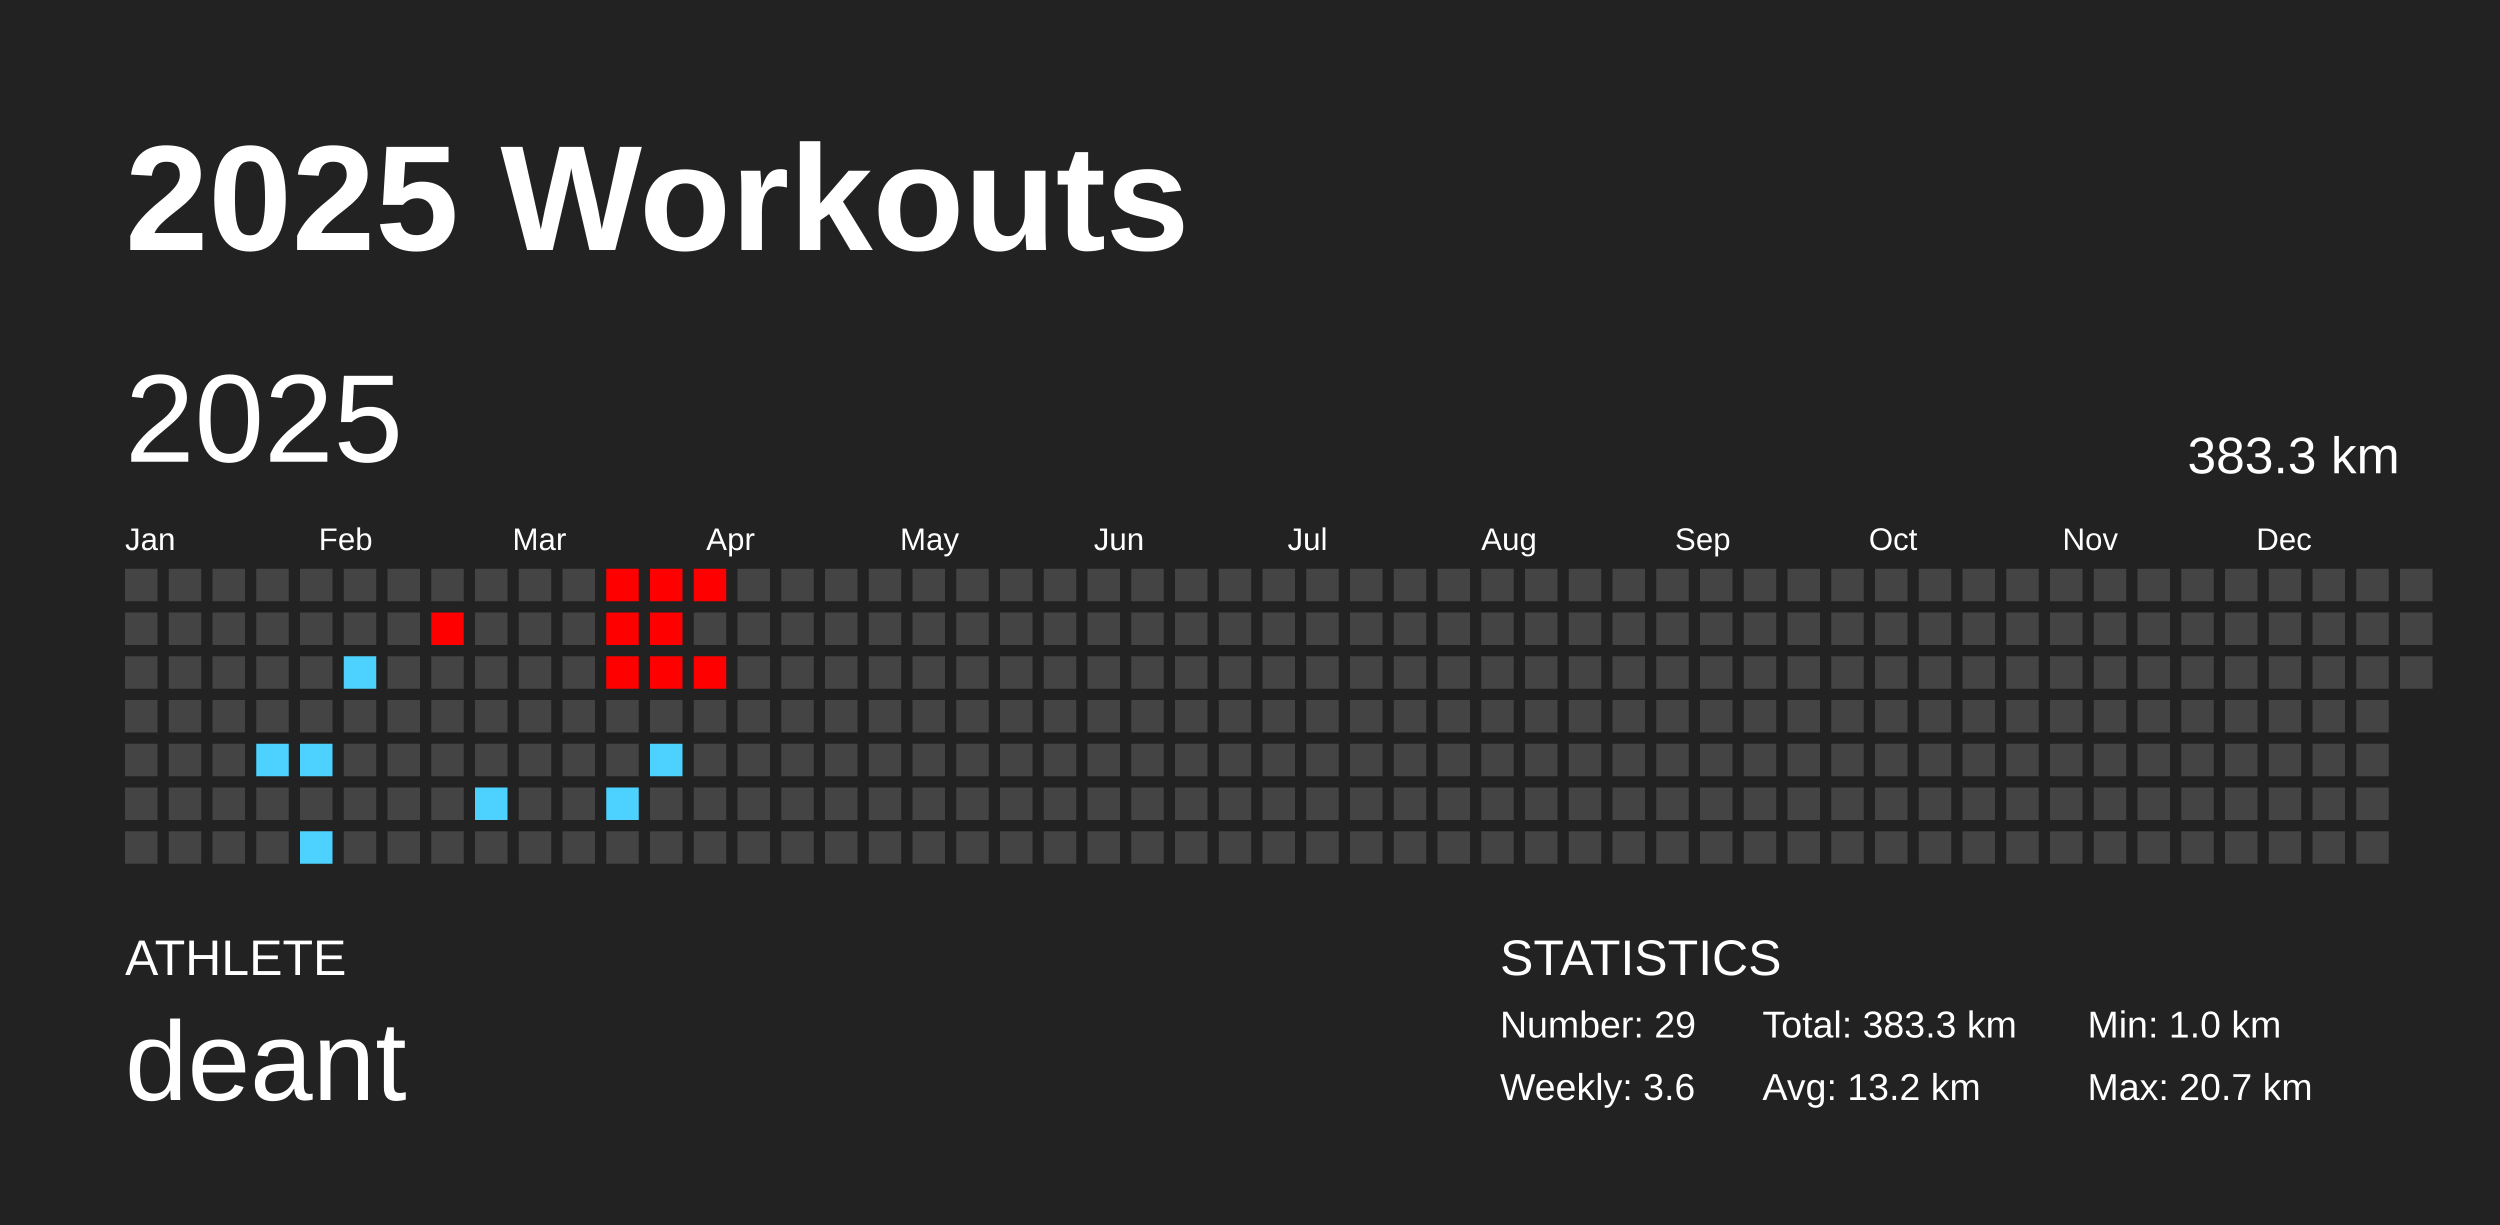
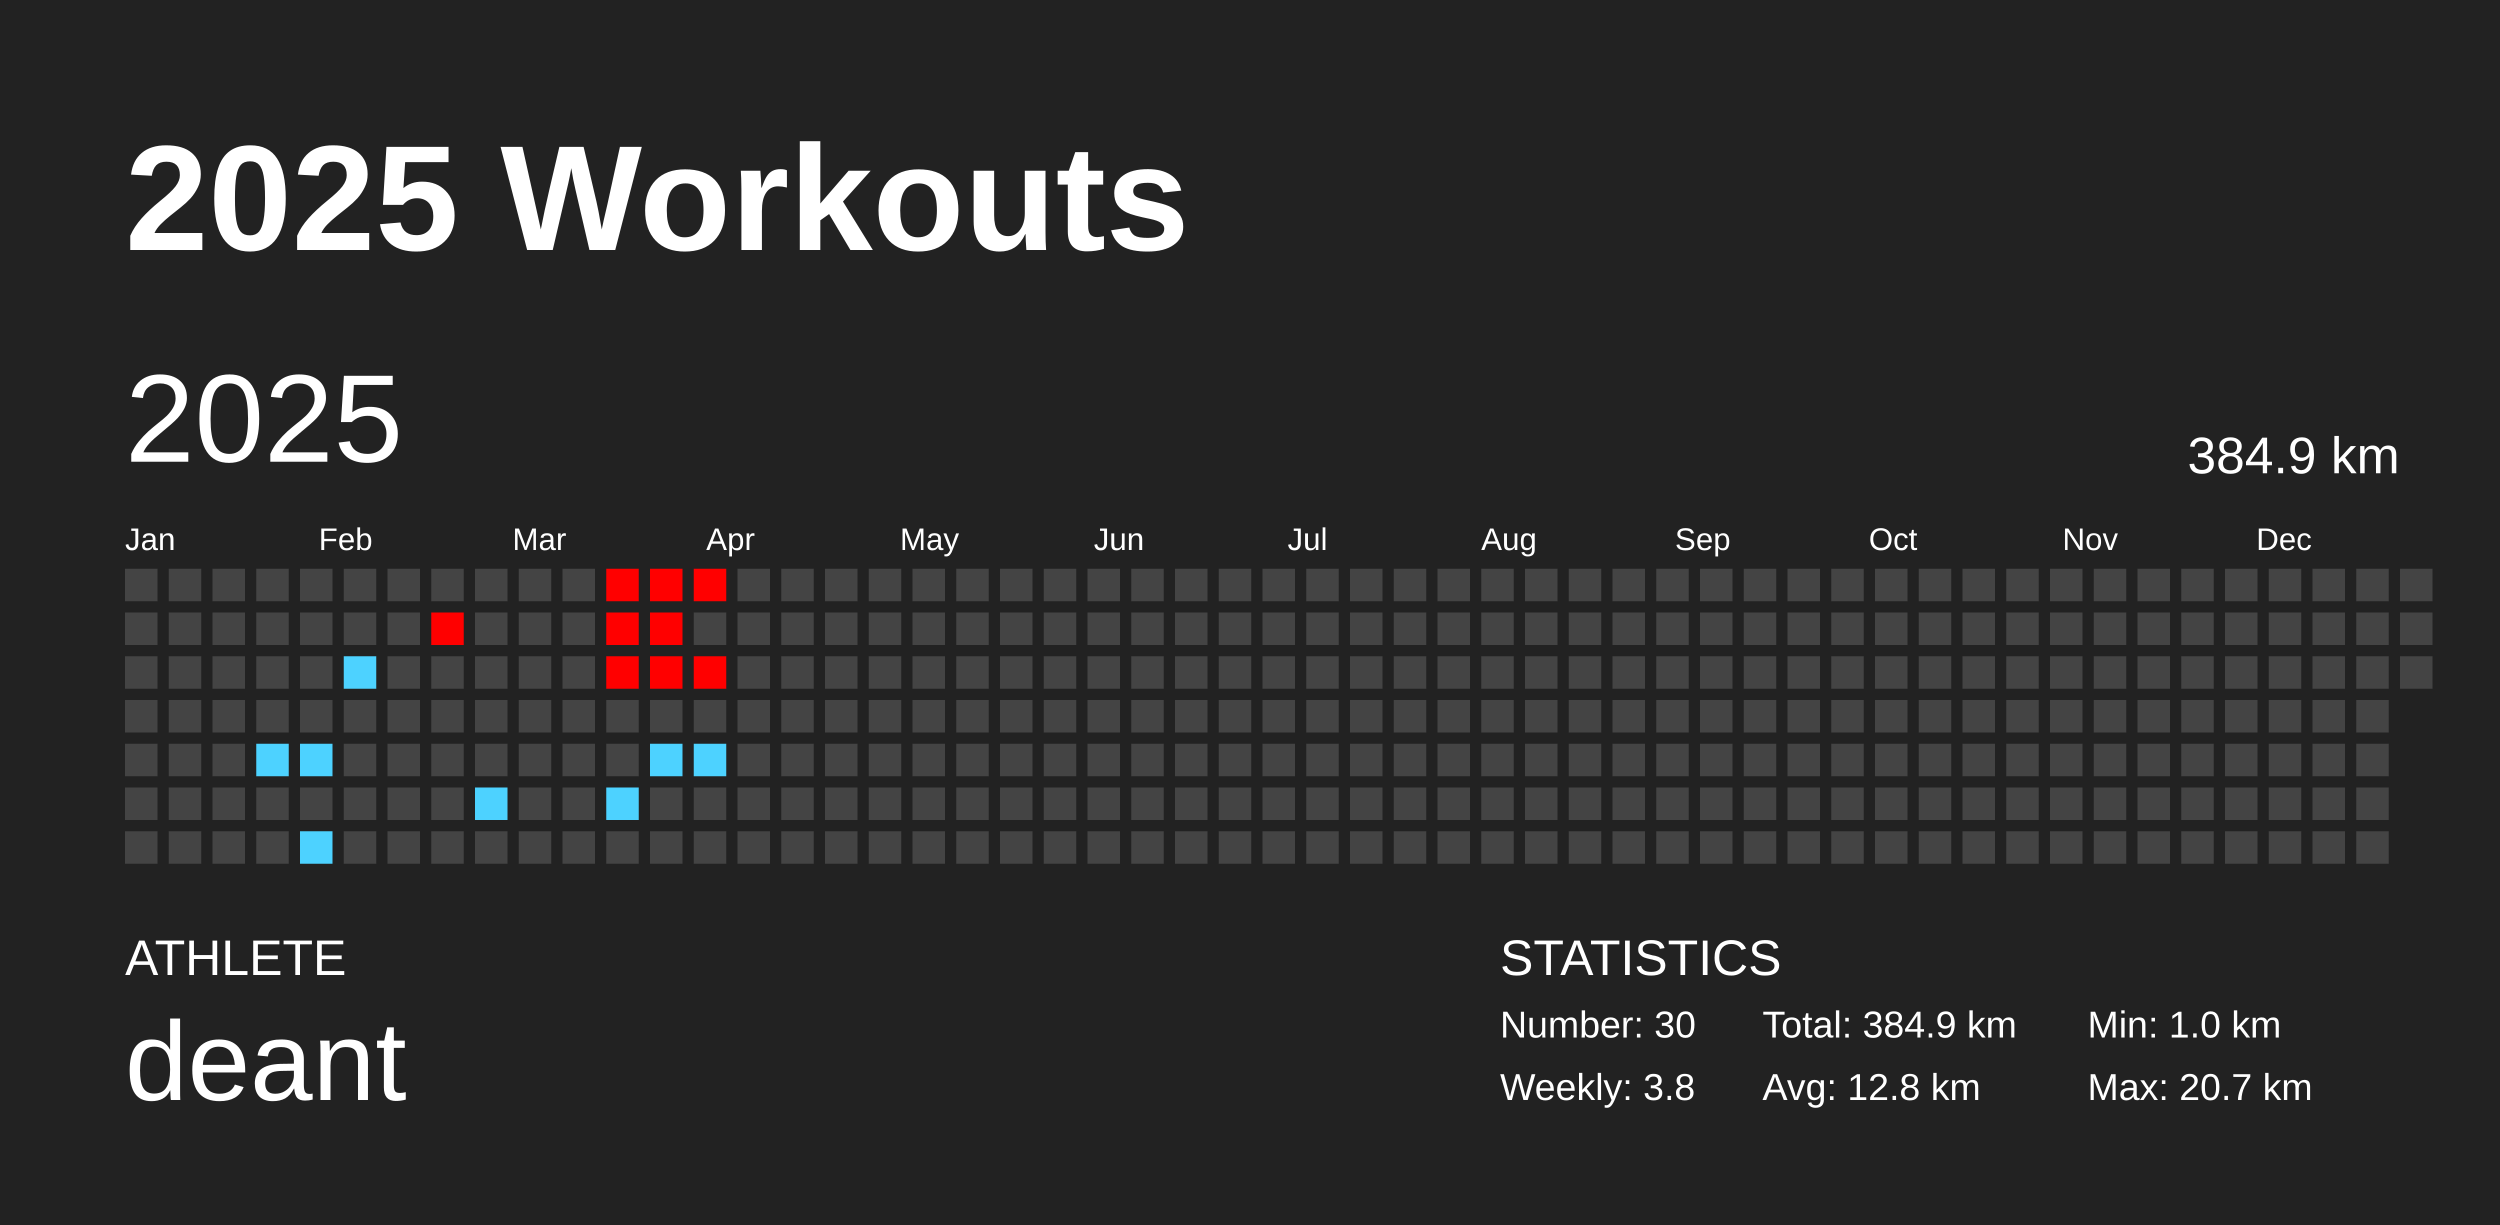
<svg xmlns="http://www.w3.org/2000/svg" baseProfile="full" height="98mm" version="1.1" viewBox="0,0,200,98" width="200mm">
  <defs />
  <rect fill="#222222" height="98" width="200" x="0" y="0" />
  <text fill="#FFFFFF" style="font-size:12px; font-family:Arial; font-weight:bold;" x="10" y="20">2025 Workouts</text>
  <text fill="#FFFFFF" style="font-size:4px; font-family:Arial" x="10" y="78">ATHLETE</text>
  <text fill="#FFFFFF" style="font-size:9px; font-family:Arial" x="10" y="88">deant</text>
  <text fill="#FFFFFF" style="font-size:4px; font-family:Arial" x="120" y="78">STATISTICS</text>
-   <text fill="#FFFFFF" style="font-size:3px; font-family:Arial" x="120" y="83">Number: 29</text>
-   <text fill="#FFFFFF" style="font-size:3px; font-family:Arial" x="120" y="88">Weekly: 3.6</text>
-   <text fill="#FFFFFF" style="font-size:3px; font-family:Arial" x="141" y="83">Total: 383.3 km</text>
-   <text fill="#FFFFFF" style="font-size:3px; font-family:Arial" x="141" y="88">Avg: 13.2 km</text>
+   <text fill="#FFFFFF" style="font-size:3px; font-family:Arial" x="120" y="83">Number: 30</text>
+   <text fill="#FFFFFF" style="font-size:3px; font-family:Arial" x="120" y="88">Weekly: 3.8</text>
+   <text fill="#FFFFFF" style="font-size:3px; font-family:Arial" x="141" y="83">Total: 384.9 km</text>
+   <text fill="#FFFFFF" style="font-size:3px; font-family:Arial" x="141" y="88">Avg: 12.8 km</text>
  <text fill="#FFFFFF" style="font-size:3px; font-family:Arial" x="167" y="83">Min: 1.0 km</text>
  <text fill="#FFFFFF" style="font-size:3px; font-family:Arial" x="167" y="88">Max: 20.7 km</text>
  <text dominant-baseline="hanging" fill="#FFFFFF" style="font-size:10.0px; font-family:Arial;" x="10" y="30">2025</text>
-   <text dominant-baseline="hanging" fill="#FFFFFF" style="font-size:4.125px; font-family:Arial;" x="175" y="35">383.3 km</text>
+   <text dominant-baseline="hanging" fill="#FFFFFF" style="font-size:4.125px; font-family:Arial;" x="175" y="35">384.9 km</text>
  <text fill="#FFFFFF" style="font-size:2.5px; font-family:Arial" x="10.0" y="44">Jan</text>
  <text fill="#FFFFFF" style="font-size:2.5px; font-family:Arial" x="25.5" y="44">Feb</text>
  <text fill="#FFFFFF" style="font-size:2.5px; font-family:Arial" x="41.0" y="44">Mar</text>
  <text fill="#FFFFFF" style="font-size:2.5px; font-family:Arial" x="56.5" y="44">Apr</text>
  <text fill="#FFFFFF" style="font-size:2.5px; font-family:Arial" x="72.0" y="44">May</text>
  <text fill="#FFFFFF" style="font-size:2.5px; font-family:Arial" x="87.5" y="44">Jun</text>
  <text fill="#FFFFFF" style="font-size:2.5px; font-family:Arial" x="103.0" y="44">Jul</text>
  <text fill="#FFFFFF" style="font-size:2.5px; font-family:Arial" x="118.5" y="44">Aug</text>
  <text fill="#FFFFFF" style="font-size:2.5px; font-family:Arial" x="134.0" y="44">Sep</text>
  <text fill="#FFFFFF" style="font-size:2.5px; font-family:Arial" x="149.5" y="44">Oct</text>
  <text fill="#FFFFFF" style="font-size:2.5px; font-family:Arial" x="165.0" y="44">Nov</text>
  <text fill="#FFFFFF" style="font-size:2.5px; font-family:Arial" x="180.5" y="44">Dec</text>
  <rect fill="#444444" height="2.6" width="2.6" x="10.0" y="45.5" />
  <rect fill="#444444" height="2.6" width="2.6" x="10.0" y="49.0" />
  <rect fill="#444444" height="2.6" width="2.6" x="10.0" y="52.5" />
  <rect fill="#444444" height="2.6" width="2.6" x="10.0" y="56.0" />
  <rect fill="#444444" height="2.6" width="2.6" x="10.0" y="59.5" />
  <rect fill="#444444" height="2.6" width="2.6" x="10.0" y="63.0" />
  <rect fill="#444444" height="2.6" width="2.6" x="10.0" y="66.5" />
  <rect fill="#444444" height="2.6" width="2.6" x="13.5" y="45.5" />
  <rect fill="#444444" height="2.6" width="2.6" x="13.5" y="49.0" />
  <rect fill="#444444" height="2.6" width="2.6" x="13.5" y="52.5" />
  <rect fill="#444444" height="2.6" width="2.6" x="13.5" y="56.0" />
  <rect fill="#444444" height="2.6" width="2.6" x="13.5" y="59.5" />
  <rect fill="#444444" height="2.6" width="2.6" x="13.5" y="63.0" />
  <rect fill="#444444" height="2.6" width="2.6" x="13.5" y="66.5" />
  <rect fill="#444444" height="2.6" width="2.6" x="17.0" y="45.5" />
  <rect fill="#444444" height="2.6" width="2.6" x="17.0" y="49.0" />
  <rect fill="#444444" height="2.6" width="2.6" x="17.0" y="52.5" />
  <rect fill="#444444" height="2.6" width="2.6" x="17.0" y="56.0" />
  <rect fill="#444444" height="2.6" width="2.6" x="17.0" y="59.5" />
  <rect fill="#444444" height="2.6" width="2.6" x="17.0" y="63.0" />
  <rect fill="#444444" height="2.6" width="2.6" x="17.0" y="66.5" />
  <rect fill="#444444" height="2.6" width="2.6" x="20.5" y="45.5" />
  <rect fill="#444444" height="2.6" width="2.6" x="20.5" y="49.0" />
  <rect fill="#444444" height="2.6" width="2.6" x="20.5" y="52.5" />
  <rect fill="#444444" height="2.6" width="2.6" x="20.5" y="56.0" />
  <rect fill="#4dd2ff" height="2.6" width="2.6" x="20.5" y="59.5" />
  <rect fill="#444444" height="2.6" width="2.6" x="20.5" y="63.0" />
  <rect fill="#444444" height="2.6" width="2.6" x="20.5" y="66.5" />
  <rect fill="#444444" height="2.6" width="2.6" x="24.0" y="45.5" />
  <rect fill="#444444" height="2.6" width="2.6" x="24.0" y="49.0" />
  <rect fill="#444444" height="2.6" width="2.6" x="24.0" y="52.5" />
  <rect fill="#444444" height="2.6" width="2.6" x="24.0" y="56.0" />
  <rect fill="#4dd2ff" height="2.6" width="2.6" x="24.0" y="59.5" />
  <rect fill="#444444" height="2.6" width="2.6" x="24.0" y="63.0" />
  <rect fill="#4dd2ff" height="2.6" width="2.6" x="24.0" y="66.5" />
  <rect fill="#444444" height="2.6" width="2.6" x="27.5" y="45.5" />
  <rect fill="#444444" height="2.6" width="2.6" x="27.5" y="49.0" />
  <rect fill="#4dd2ff" height="2.6" width="2.6" x="27.5" y="52.5" />
  <rect fill="#444444" height="2.6" width="2.6" x="27.5" y="56.0" />
  <rect fill="#444444" height="2.6" width="2.6" x="27.5" y="59.5" />
  <rect fill="#444444" height="2.6" width="2.6" x="27.5" y="63.0" />
  <rect fill="#444444" height="2.6" width="2.6" x="27.5" y="66.5" />
  <rect fill="#444444" height="2.6" width="2.6" x="31.0" y="45.5" />
  <rect fill="#444444" height="2.6" width="2.6" x="31.0" y="49.0" />
  <rect fill="#444444" height="2.6" width="2.6" x="31.0" y="52.5" />
  <rect fill="#444444" height="2.6" width="2.6" x="31.0" y="56.0" />
  <rect fill="#444444" height="2.6" width="2.6" x="31.0" y="59.5" />
  <rect fill="#444444" height="2.6" width="2.6" x="31.0" y="63.0" />
  <rect fill="#444444" height="2.6" width="2.6" x="31.0" y="66.5" />
  <rect fill="#444444" height="2.6" width="2.6" x="34.5" y="45.5" />
  <rect fill="red" height="2.6" width="2.6" x="34.5" y="49.0" />
  <rect fill="#444444" height="2.6" width="2.6" x="34.5" y="52.5" />
  <rect fill="#444444" height="2.6" width="2.6" x="34.5" y="56.0" />
  <rect fill="#444444" height="2.6" width="2.6" x="34.5" y="59.5" />
  <rect fill="#444444" height="2.6" width="2.6" x="34.5" y="63.0" />
  <rect fill="#444444" height="2.6" width="2.6" x="34.5" y="66.5" />
  <rect fill="#444444" height="2.6" width="2.6" x="38.0" y="45.5" />
  <rect fill="#444444" height="2.6" width="2.6" x="38.0" y="49.0" />
  <rect fill="#444444" height="2.6" width="2.6" x="38.0" y="52.5" />
  <rect fill="#444444" height="2.6" width="2.6" x="38.0" y="56.0" />
  <rect fill="#444444" height="2.6" width="2.6" x="38.0" y="59.5" />
  <rect fill="#4dd2ff" height="2.6" width="2.6" x="38.0" y="63.0" />
  <rect fill="#444444" height="2.6" width="2.6" x="38.0" y="66.5" />
  <rect fill="#444444" height="2.6" width="2.6" x="41.5" y="45.5" />
  <rect fill="#444444" height="2.6" width="2.6" x="41.5" y="49.0" />
  <rect fill="#444444" height="2.6" width="2.6" x="41.5" y="52.5" />
  <rect fill="#444444" height="2.6" width="2.6" x="41.5" y="56.0" />
  <rect fill="#444444" height="2.6" width="2.6" x="41.5" y="59.5" />
  <rect fill="#444444" height="2.6" width="2.6" x="41.5" y="63.0" />
  <rect fill="#444444" height="2.6" width="2.6" x="41.5" y="66.5" />
  <rect fill="#444444" height="2.6" width="2.6" x="45.0" y="45.5" />
  <rect fill="#444444" height="2.6" width="2.6" x="45.0" y="49.0" />
  <rect fill="#444444" height="2.6" width="2.6" x="45.0" y="52.5" />
  <rect fill="#444444" height="2.6" width="2.6" x="45.0" y="56.0" />
  <rect fill="#444444" height="2.6" width="2.6" x="45.0" y="59.5" />
  <rect fill="#444444" height="2.6" width="2.6" x="45.0" y="63.0" />
  <rect fill="#444444" height="2.6" width="2.6" x="45.0" y="66.5" />
  <rect fill="red" height="2.6" width="2.6" x="48.5" y="45.5" />
  <rect fill="red" height="2.6" width="2.6" x="48.5" y="49.0" />
  <rect fill="red" height="2.6" width="2.6" x="48.5" y="52.5" />
  <rect fill="#444444" height="2.6" width="2.6" x="48.5" y="56.0" />
  <rect fill="#444444" height="2.6" width="2.6" x="48.5" y="59.5" />
  <rect fill="#4dd2ff" height="2.6" width="2.6" x="48.5" y="63.0" />
  <rect fill="#444444" height="2.6" width="2.6" x="48.5" y="66.5" />
  <rect fill="red" height="2.6" width="2.6" x="52.0" y="45.5" />
  <rect fill="red" height="2.6" width="2.6" x="52.0" y="49.0" />
  <rect fill="red" height="2.6" width="2.6" x="52.0" y="52.5" />
  <rect fill="#444444" height="2.6" width="2.6" x="52.0" y="56.0" />
  <rect fill="#4dd2ff" height="2.6" width="2.6" x="52.0" y="59.5" />
  <rect fill="#444444" height="2.6" width="2.6" x="52.0" y="63.0" />
  <rect fill="#444444" height="2.6" width="2.6" x="52.0" y="66.5" />
  <rect fill="red" height="2.6" width="2.6" x="55.5" y="45.5" />
  <rect fill="#444444" height="2.6" width="2.6" x="55.5" y="49.0" />
  <rect fill="red" height="2.6" width="2.6" x="55.5" y="52.5" />
  <rect fill="#444444" height="2.6" width="2.6" x="55.5" y="56.0" />
-   <rect fill="#444444" height="2.6" width="2.6" x="55.5" y="59.5" />
+   <rect fill="#4dd2ff" height="2.6" width="2.6" x="55.5" y="59.5" />
  <rect fill="#444444" height="2.6" width="2.6" x="55.5" y="63.0" />
  <rect fill="#444444" height="2.6" width="2.6" x="55.5" y="66.5" />
  <rect fill="#444444" height="2.6" width="2.6" x="59.0" y="45.5" />
  <rect fill="#444444" height="2.6" width="2.6" x="59.0" y="49.0" />
  <rect fill="#444444" height="2.6" width="2.6" x="59.0" y="52.5" />
  <rect fill="#444444" height="2.6" width="2.6" x="59.0" y="56.0" />
  <rect fill="#444444" height="2.6" width="2.6" x="59.0" y="59.5" />
  <rect fill="#444444" height="2.6" width="2.6" x="59.0" y="63.0" />
  <rect fill="#444444" height="2.6" width="2.6" x="59.0" y="66.5" />
  <rect fill="#444444" height="2.6" width="2.6" x="62.5" y="45.5" />
  <rect fill="#444444" height="2.6" width="2.6" x="62.5" y="49.0" />
  <rect fill="#444444" height="2.6" width="2.6" x="62.5" y="52.5" />
  <rect fill="#444444" height="2.6" width="2.6" x="62.5" y="56.0" />
  <rect fill="#444444" height="2.6" width="2.6" x="62.5" y="59.5" />
  <rect fill="#444444" height="2.6" width="2.6" x="62.5" y="63.0" />
  <rect fill="#444444" height="2.6" width="2.6" x="62.5" y="66.5" />
  <rect fill="#444444" height="2.6" width="2.6" x="66.0" y="45.5" />
  <rect fill="#444444" height="2.6" width="2.6" x="66.0" y="49.0" />
  <rect fill="#444444" height="2.6" width="2.6" x="66.0" y="52.5" />
  <rect fill="#444444" height="2.6" width="2.6" x="66.0" y="56.0" />
  <rect fill="#444444" height="2.6" width="2.6" x="66.0" y="59.5" />
  <rect fill="#444444" height="2.6" width="2.6" x="66.0" y="63.0" />
  <rect fill="#444444" height="2.6" width="2.6" x="66.0" y="66.5" />
  <rect fill="#444444" height="2.6" width="2.6" x="69.5" y="45.5" />
  <rect fill="#444444" height="2.6" width="2.6" x="69.5" y="49.0" />
  <rect fill="#444444" height="2.6" width="2.6" x="69.5" y="52.5" />
  <rect fill="#444444" height="2.6" width="2.6" x="69.5" y="56.0" />
  <rect fill="#444444" height="2.6" width="2.6" x="69.5" y="59.5" />
  <rect fill="#444444" height="2.6" width="2.6" x="69.5" y="63.0" />
  <rect fill="#444444" height="2.6" width="2.6" x="69.5" y="66.5" />
  <rect fill="#444444" height="2.6" width="2.6" x="73.0" y="45.5" />
  <rect fill="#444444" height="2.6" width="2.6" x="73.0" y="49.0" />
  <rect fill="#444444" height="2.6" width="2.6" x="73.0" y="52.5" />
  <rect fill="#444444" height="2.6" width="2.6" x="73.0" y="56.0" />
  <rect fill="#444444" height="2.6" width="2.6" x="73.0" y="59.5" />
  <rect fill="#444444" height="2.6" width="2.6" x="73.0" y="63.0" />
  <rect fill="#444444" height="2.6" width="2.6" x="73.0" y="66.5" />
  <rect fill="#444444" height="2.6" width="2.6" x="76.5" y="45.5" />
  <rect fill="#444444" height="2.6" width="2.6" x="76.5" y="49.0" />
  <rect fill="#444444" height="2.6" width="2.6" x="76.5" y="52.5" />
  <rect fill="#444444" height="2.6" width="2.6" x="76.5" y="56.0" />
  <rect fill="#444444" height="2.6" width="2.6" x="76.5" y="59.5" />
  <rect fill="#444444" height="2.6" width="2.6" x="76.5" y="63.0" />
  <rect fill="#444444" height="2.6" width="2.6" x="76.5" y="66.5" />
  <rect fill="#444444" height="2.6" width="2.6" x="80.0" y="45.5" />
  <rect fill="#444444" height="2.6" width="2.6" x="80.0" y="49.0" />
  <rect fill="#444444" height="2.6" width="2.6" x="80.0" y="52.5" />
  <rect fill="#444444" height="2.6" width="2.6" x="80.0" y="56.0" />
  <rect fill="#444444" height="2.6" width="2.6" x="80.0" y="59.5" />
  <rect fill="#444444" height="2.6" width="2.6" x="80.0" y="63.0" />
  <rect fill="#444444" height="2.6" width="2.6" x="80.0" y="66.5" />
  <rect fill="#444444" height="2.6" width="2.6" x="83.5" y="45.5" />
  <rect fill="#444444" height="2.6" width="2.6" x="83.5" y="49.0" />
  <rect fill="#444444" height="2.6" width="2.6" x="83.5" y="52.5" />
  <rect fill="#444444" height="2.6" width="2.6" x="83.5" y="56.0" />
  <rect fill="#444444" height="2.6" width="2.6" x="83.5" y="59.5" />
  <rect fill="#444444" height="2.6" width="2.6" x="83.5" y="63.0" />
  <rect fill="#444444" height="2.6" width="2.6" x="83.5" y="66.5" />
  <rect fill="#444444" height="2.6" width="2.6" x="87.0" y="45.5" />
  <rect fill="#444444" height="2.6" width="2.6" x="87.0" y="49.0" />
  <rect fill="#444444" height="2.6" width="2.6" x="87.0" y="52.5" />
  <rect fill="#444444" height="2.6" width="2.6" x="87.0" y="56.0" />
  <rect fill="#444444" height="2.6" width="2.6" x="87.0" y="59.5" />
  <rect fill="#444444" height="2.6" width="2.6" x="87.0" y="63.0" />
  <rect fill="#444444" height="2.6" width="2.6" x="87.0" y="66.5" />
  <rect fill="#444444" height="2.6" width="2.6" x="90.5" y="45.5" />
  <rect fill="#444444" height="2.6" width="2.6" x="90.5" y="49.0" />
  <rect fill="#444444" height="2.6" width="2.6" x="90.5" y="52.5" />
  <rect fill="#444444" height="2.6" width="2.6" x="90.5" y="56.0" />
  <rect fill="#444444" height="2.6" width="2.6" x="90.5" y="59.5" />
  <rect fill="#444444" height="2.6" width="2.6" x="90.5" y="63.0" />
  <rect fill="#444444" height="2.6" width="2.6" x="90.5" y="66.5" />
  <rect fill="#444444" height="2.6" width="2.6" x="94.0" y="45.5" />
  <rect fill="#444444" height="2.6" width="2.6" x="94.0" y="49.0" />
  <rect fill="#444444" height="2.6" width="2.6" x="94.0" y="52.5" />
  <rect fill="#444444" height="2.6" width="2.6" x="94.0" y="56.0" />
  <rect fill="#444444" height="2.6" width="2.6" x="94.0" y="59.5" />
  <rect fill="#444444" height="2.6" width="2.6" x="94.0" y="63.0" />
  <rect fill="#444444" height="2.6" width="2.6" x="94.0" y="66.5" />
  <rect fill="#444444" height="2.6" width="2.6" x="97.5" y="45.5" />
  <rect fill="#444444" height="2.6" width="2.6" x="97.5" y="49.0" />
  <rect fill="#444444" height="2.6" width="2.6" x="97.5" y="52.5" />
  <rect fill="#444444" height="2.6" width="2.6" x="97.5" y="56.0" />
  <rect fill="#444444" height="2.6" width="2.6" x="97.5" y="59.5" />
  <rect fill="#444444" height="2.6" width="2.6" x="97.5" y="63.0" />
  <rect fill="#444444" height="2.6" width="2.6" x="97.5" y="66.5" />
  <rect fill="#444444" height="2.6" width="2.6" x="101.0" y="45.5" />
  <rect fill="#444444" height="2.6" width="2.6" x="101.0" y="49.0" />
  <rect fill="#444444" height="2.6" width="2.6" x="101.0" y="52.5" />
  <rect fill="#444444" height="2.6" width="2.6" x="101.0" y="56.0" />
  <rect fill="#444444" height="2.6" width="2.6" x="101.0" y="59.5" />
  <rect fill="#444444" height="2.6" width="2.6" x="101.0" y="63.0" />
  <rect fill="#444444" height="2.6" width="2.6" x="101.0" y="66.5" />
  <rect fill="#444444" height="2.6" width="2.6" x="104.5" y="45.5" />
  <rect fill="#444444" height="2.6" width="2.6" x="104.5" y="49.0" />
  <rect fill="#444444" height="2.6" width="2.6" x="104.5" y="52.5" />
  <rect fill="#444444" height="2.6" width="2.6" x="104.5" y="56.0" />
  <rect fill="#444444" height="2.6" width="2.6" x="104.5" y="59.5" />
  <rect fill="#444444" height="2.6" width="2.6" x="104.5" y="63.0" />
  <rect fill="#444444" height="2.6" width="2.6" x="104.5" y="66.5" />
  <rect fill="#444444" height="2.6" width="2.6" x="108.0" y="45.5" />
  <rect fill="#444444" height="2.6" width="2.6" x="108.0" y="49.0" />
  <rect fill="#444444" height="2.6" width="2.6" x="108.0" y="52.5" />
  <rect fill="#444444" height="2.6" width="2.6" x="108.0" y="56.0" />
  <rect fill="#444444" height="2.6" width="2.6" x="108.0" y="59.5" />
  <rect fill="#444444" height="2.6" width="2.6" x="108.0" y="63.0" />
  <rect fill="#444444" height="2.6" width="2.6" x="108.0" y="66.5" />
  <rect fill="#444444" height="2.6" width="2.6" x="111.5" y="45.5" />
  <rect fill="#444444" height="2.6" width="2.6" x="111.5" y="49.0" />
  <rect fill="#444444" height="2.6" width="2.6" x="111.5" y="52.5" />
  <rect fill="#444444" height="2.6" width="2.6" x="111.5" y="56.0" />
  <rect fill="#444444" height="2.6" width="2.6" x="111.5" y="59.5" />
  <rect fill="#444444" height="2.6" width="2.6" x="111.5" y="63.0" />
  <rect fill="#444444" height="2.6" width="2.6" x="111.5" y="66.5" />
  <rect fill="#444444" height="2.6" width="2.6" x="115.0" y="45.5" />
  <rect fill="#444444" height="2.6" width="2.6" x="115.0" y="49.0" />
  <rect fill="#444444" height="2.6" width="2.6" x="115.0" y="52.5" />
  <rect fill="#444444" height="2.6" width="2.6" x="115.0" y="56.0" />
  <rect fill="#444444" height="2.6" width="2.6" x="115.0" y="59.5" />
  <rect fill="#444444" height="2.6" width="2.6" x="115.0" y="63.0" />
  <rect fill="#444444" height="2.6" width="2.6" x="115.0" y="66.5" />
  <rect fill="#444444" height="2.6" width="2.6" x="118.5" y="45.5" />
  <rect fill="#444444" height="2.6" width="2.6" x="118.5" y="49.0" />
  <rect fill="#444444" height="2.6" width="2.6" x="118.5" y="52.5" />
  <rect fill="#444444" height="2.6" width="2.6" x="118.5" y="56.0" />
  <rect fill="#444444" height="2.6" width="2.6" x="118.5" y="59.5" />
  <rect fill="#444444" height="2.6" width="2.6" x="118.5" y="63.0" />
  <rect fill="#444444" height="2.6" width="2.6" x="118.5" y="66.5" />
  <rect fill="#444444" height="2.6" width="2.6" x="122.0" y="45.5" />
  <rect fill="#444444" height="2.6" width="2.6" x="122.0" y="49.0" />
  <rect fill="#444444" height="2.6" width="2.6" x="122.0" y="52.5" />
  <rect fill="#444444" height="2.6" width="2.6" x="122.0" y="56.0" />
  <rect fill="#444444" height="2.6" width="2.6" x="122.0" y="59.5" />
  <rect fill="#444444" height="2.6" width="2.6" x="122.0" y="63.0" />
  <rect fill="#444444" height="2.6" width="2.6" x="122.0" y="66.5" />
  <rect fill="#444444" height="2.6" width="2.6" x="125.5" y="45.5" />
  <rect fill="#444444" height="2.6" width="2.6" x="125.5" y="49.0" />
  <rect fill="#444444" height="2.6" width="2.6" x="125.5" y="52.5" />
  <rect fill="#444444" height="2.6" width="2.6" x="125.5" y="56.0" />
  <rect fill="#444444" height="2.6" width="2.6" x="125.5" y="59.5" />
  <rect fill="#444444" height="2.6" width="2.6" x="125.5" y="63.0" />
  <rect fill="#444444" height="2.6" width="2.6" x="125.5" y="66.5" />
  <rect fill="#444444" height="2.6" width="2.6" x="129.0" y="45.5" />
  <rect fill="#444444" height="2.6" width="2.6" x="129.0" y="49.0" />
  <rect fill="#444444" height="2.6" width="2.6" x="129.0" y="52.5" />
  <rect fill="#444444" height="2.6" width="2.6" x="129.0" y="56.0" />
  <rect fill="#444444" height="2.6" width="2.6" x="129.0" y="59.5" />
  <rect fill="#444444" height="2.6" width="2.6" x="129.0" y="63.0" />
  <rect fill="#444444" height="2.6" width="2.6" x="129.0" y="66.5" />
  <rect fill="#444444" height="2.6" width="2.6" x="132.5" y="45.5" />
  <rect fill="#444444" height="2.6" width="2.6" x="132.5" y="49.0" />
  <rect fill="#444444" height="2.6" width="2.6" x="132.5" y="52.5" />
  <rect fill="#444444" height="2.6" width="2.6" x="132.5" y="56.0" />
  <rect fill="#444444" height="2.6" width="2.6" x="132.5" y="59.5" />
  <rect fill="#444444" height="2.6" width="2.6" x="132.5" y="63.0" />
  <rect fill="#444444" height="2.6" width="2.6" x="132.5" y="66.5" />
  <rect fill="#444444" height="2.6" width="2.6" x="136.0" y="45.5" />
  <rect fill="#444444" height="2.6" width="2.6" x="136.0" y="49.0" />
  <rect fill="#444444" height="2.6" width="2.6" x="136.0" y="52.5" />
  <rect fill="#444444" height="2.6" width="2.6" x="136.0" y="56.0" />
  <rect fill="#444444" height="2.6" width="2.6" x="136.0" y="59.5" />
  <rect fill="#444444" height="2.6" width="2.6" x="136.0" y="63.0" />
  <rect fill="#444444" height="2.6" width="2.6" x="136.0" y="66.5" />
  <rect fill="#444444" height="2.6" width="2.6" x="139.5" y="45.5" />
  <rect fill="#444444" height="2.6" width="2.6" x="139.5" y="49.0" />
  <rect fill="#444444" height="2.6" width="2.6" x="139.5" y="52.5" />
  <rect fill="#444444" height="2.6" width="2.6" x="139.5" y="56.0" />
  <rect fill="#444444" height="2.6" width="2.6" x="139.5" y="59.5" />
  <rect fill="#444444" height="2.6" width="2.6" x="139.5" y="63.0" />
  <rect fill="#444444" height="2.6" width="2.6" x="139.5" y="66.5" />
  <rect fill="#444444" height="2.6" width="2.6" x="143.0" y="45.5" />
  <rect fill="#444444" height="2.6" width="2.6" x="143.0" y="49.0" />
  <rect fill="#444444" height="2.6" width="2.6" x="143.0" y="52.5" />
  <rect fill="#444444" height="2.6" width="2.6" x="143.0" y="56.0" />
  <rect fill="#444444" height="2.6" width="2.6" x="143.0" y="59.5" />
  <rect fill="#444444" height="2.6" width="2.6" x="143.0" y="63.0" />
  <rect fill="#444444" height="2.6" width="2.6" x="143.0" y="66.5" />
  <rect fill="#444444" height="2.6" width="2.6" x="146.5" y="45.5" />
  <rect fill="#444444" height="2.6" width="2.6" x="146.5" y="49.0" />
  <rect fill="#444444" height="2.6" width="2.6" x="146.5" y="52.5" />
  <rect fill="#444444" height="2.6" width="2.6" x="146.5" y="56.0" />
  <rect fill="#444444" height="2.6" width="2.6" x="146.5" y="59.5" />
  <rect fill="#444444" height="2.6" width="2.6" x="146.5" y="63.0" />
  <rect fill="#444444" height="2.6" width="2.6" x="146.5" y="66.5" />
  <rect fill="#444444" height="2.6" width="2.6" x="150.0" y="45.5" />
  <rect fill="#444444" height="2.6" width="2.6" x="150.0" y="49.0" />
  <rect fill="#444444" height="2.6" width="2.6" x="150.0" y="52.5" />
  <rect fill="#444444" height="2.6" width="2.6" x="150.0" y="56.0" />
  <rect fill="#444444" height="2.6" width="2.6" x="150.0" y="59.5" />
  <rect fill="#444444" height="2.6" width="2.6" x="150.0" y="63.0" />
  <rect fill="#444444" height="2.6" width="2.6" x="150.0" y="66.5" />
  <rect fill="#444444" height="2.6" width="2.6" x="153.5" y="45.5" />
  <rect fill="#444444" height="2.6" width="2.6" x="153.5" y="49.0" />
  <rect fill="#444444" height="2.6" width="2.6" x="153.5" y="52.5" />
  <rect fill="#444444" height="2.6" width="2.6" x="153.5" y="56.0" />
  <rect fill="#444444" height="2.6" width="2.6" x="153.5" y="59.5" />
  <rect fill="#444444" height="2.6" width="2.6" x="153.5" y="63.0" />
  <rect fill="#444444" height="2.6" width="2.6" x="153.5" y="66.5" />
  <rect fill="#444444" height="2.6" width="2.6" x="157.0" y="45.5" />
  <rect fill="#444444" height="2.6" width="2.6" x="157.0" y="49.0" />
  <rect fill="#444444" height="2.6" width="2.6" x="157.0" y="52.5" />
  <rect fill="#444444" height="2.6" width="2.6" x="157.0" y="56.0" />
  <rect fill="#444444" height="2.6" width="2.6" x="157.0" y="59.5" />
  <rect fill="#444444" height="2.6" width="2.6" x="157.0" y="63.0" />
  <rect fill="#444444" height="2.6" width="2.6" x="157.0" y="66.5" />
  <rect fill="#444444" height="2.6" width="2.6" x="160.5" y="45.5" />
  <rect fill="#444444" height="2.6" width="2.6" x="160.5" y="49.0" />
  <rect fill="#444444" height="2.6" width="2.6" x="160.5" y="52.5" />
  <rect fill="#444444" height="2.6" width="2.6" x="160.5" y="56.0" />
  <rect fill="#444444" height="2.6" width="2.6" x="160.5" y="59.5" />
  <rect fill="#444444" height="2.6" width="2.6" x="160.5" y="63.0" />
  <rect fill="#444444" height="2.6" width="2.6" x="160.5" y="66.5" />
  <rect fill="#444444" height="2.6" width="2.6" x="164.0" y="45.5" />
  <rect fill="#444444" height="2.6" width="2.6" x="164.0" y="49.0" />
  <rect fill="#444444" height="2.6" width="2.6" x="164.0" y="52.5" />
  <rect fill="#444444" height="2.6" width="2.6" x="164.0" y="56.0" />
  <rect fill="#444444" height="2.6" width="2.6" x="164.0" y="59.5" />
  <rect fill="#444444" height="2.6" width="2.6" x="164.0" y="63.0" />
  <rect fill="#444444" height="2.6" width="2.6" x="164.0" y="66.5" />
  <rect fill="#444444" height="2.6" width="2.6" x="167.5" y="45.5" />
  <rect fill="#444444" height="2.6" width="2.6" x="167.5" y="49.0" />
  <rect fill="#444444" height="2.6" width="2.6" x="167.5" y="52.5" />
  <rect fill="#444444" height="2.6" width="2.6" x="167.5" y="56.0" />
  <rect fill="#444444" height="2.6" width="2.6" x="167.5" y="59.5" />
  <rect fill="#444444" height="2.6" width="2.6" x="167.5" y="63.0" />
  <rect fill="#444444" height="2.6" width="2.6" x="167.5" y="66.5" />
  <rect fill="#444444" height="2.6" width="2.6" x="171.0" y="45.5" />
  <rect fill="#444444" height="2.6" width="2.6" x="171.0" y="49.0" />
  <rect fill="#444444" height="2.6" width="2.6" x="171.0" y="52.5" />
  <rect fill="#444444" height="2.6" width="2.6" x="171.0" y="56.0" />
  <rect fill="#444444" height="2.6" width="2.6" x="171.0" y="59.5" />
  <rect fill="#444444" height="2.6" width="2.6" x="171.0" y="63.0" />
  <rect fill="#444444" height="2.6" width="2.6" x="171.0" y="66.5" />
  <rect fill="#444444" height="2.6" width="2.6" x="174.5" y="45.5" />
  <rect fill="#444444" height="2.6" width="2.6" x="174.5" y="49.0" />
  <rect fill="#444444" height="2.6" width="2.6" x="174.5" y="52.5" />
  <rect fill="#444444" height="2.6" width="2.6" x="174.5" y="56.0" />
  <rect fill="#444444" height="2.6" width="2.6" x="174.5" y="59.5" />
  <rect fill="#444444" height="2.6" width="2.6" x="174.5" y="63.0" />
  <rect fill="#444444" height="2.6" width="2.6" x="174.5" y="66.5" />
  <rect fill="#444444" height="2.6" width="2.6" x="178.0" y="45.5" />
  <rect fill="#444444" height="2.6" width="2.6" x="178.0" y="49.0" />
  <rect fill="#444444" height="2.6" width="2.6" x="178.0" y="52.5" />
  <rect fill="#444444" height="2.6" width="2.6" x="178.0" y="56.0" />
  <rect fill="#444444" height="2.6" width="2.6" x="178.0" y="59.5" />
  <rect fill="#444444" height="2.6" width="2.6" x="178.0" y="63.0" />
  <rect fill="#444444" height="2.6" width="2.6" x="178.0" y="66.5" />
  <rect fill="#444444" height="2.6" width="2.6" x="181.5" y="45.5" />
  <rect fill="#444444" height="2.6" width="2.6" x="181.5" y="49.0" />
  <rect fill="#444444" height="2.6" width="2.6" x="181.5" y="52.5" />
  <rect fill="#444444" height="2.6" width="2.6" x="181.5" y="56.0" />
  <rect fill="#444444" height="2.6" width="2.6" x="181.5" y="59.5" />
  <rect fill="#444444" height="2.6" width="2.6" x="181.5" y="63.0" />
  <rect fill="#444444" height="2.6" width="2.6" x="181.5" y="66.5" />
  <rect fill="#444444" height="2.6" width="2.6" x="185.0" y="45.5" />
  <rect fill="#444444" height="2.6" width="2.6" x="185.0" y="49.0" />
  <rect fill="#444444" height="2.6" width="2.6" x="185.0" y="52.5" />
  <rect fill="#444444" height="2.6" width="2.6" x="185.0" y="56.0" />
  <rect fill="#444444" height="2.6" width="2.6" x="185.0" y="59.5" />
  <rect fill="#444444" height="2.6" width="2.6" x="185.0" y="63.0" />
  <rect fill="#444444" height="2.6" width="2.6" x="185.0" y="66.5" />
  <rect fill="#444444" height="2.6" width="2.6" x="188.5" y="45.5" />
  <rect fill="#444444" height="2.6" width="2.6" x="188.5" y="49.0" />
  <rect fill="#444444" height="2.6" width="2.6" x="188.5" y="52.5" />
  <rect fill="#444444" height="2.6" width="2.6" x="188.5" y="56.0" />
  <rect fill="#444444" height="2.6" width="2.6" x="188.5" y="59.5" />
  <rect fill="#444444" height="2.6" width="2.6" x="188.5" y="63.0" />
  <rect fill="#444444" height="2.6" width="2.6" x="188.5" y="66.5" />
  <rect fill="#444444" height="2.6" width="2.6" x="192.0" y="45.5" />
  <rect fill="#444444" height="2.6" width="2.6" x="192.0" y="49.0" />
  <rect fill="#444444" height="2.6" width="2.6" x="192.0" y="52.5" />
</svg>
